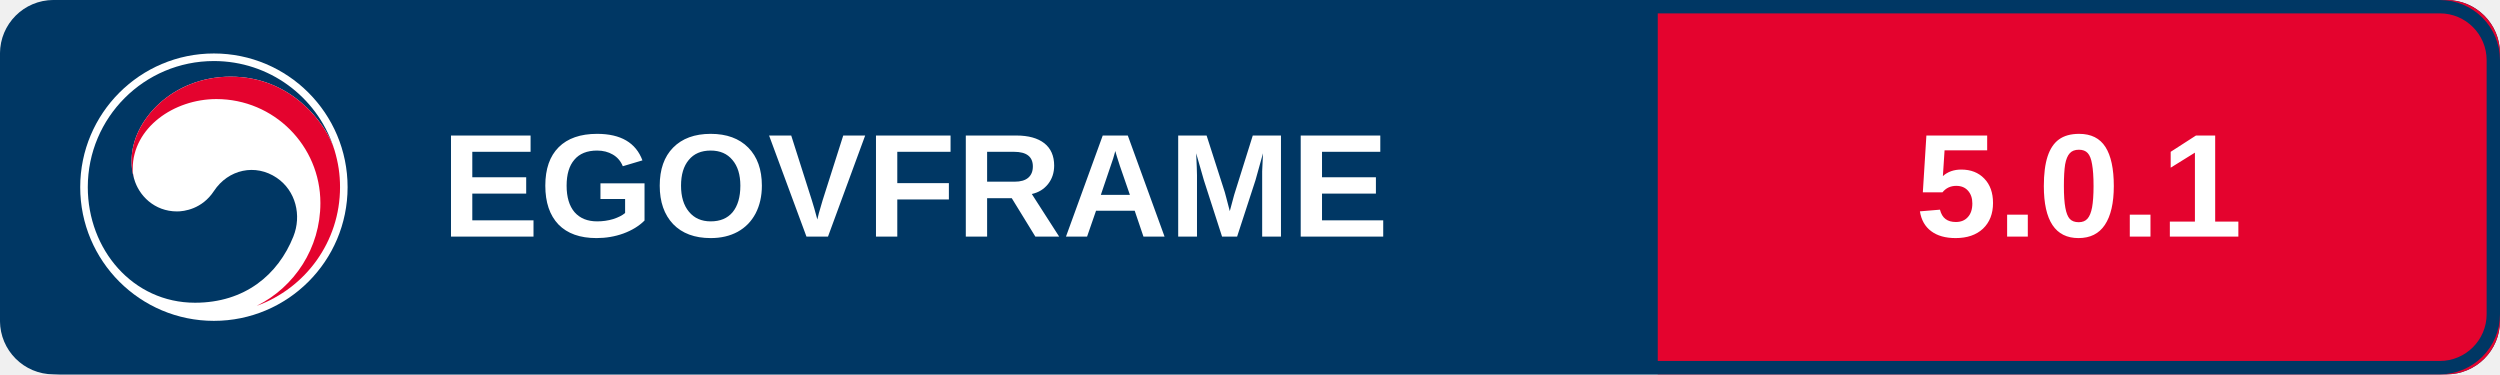
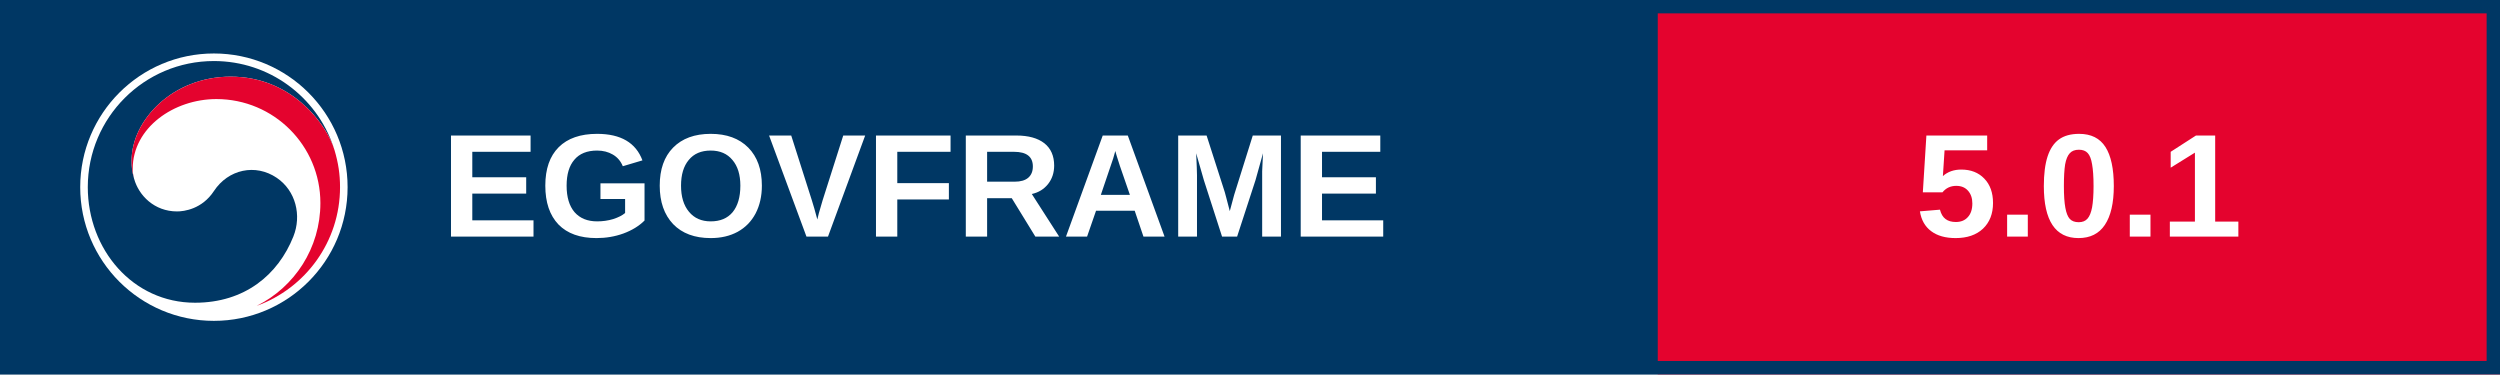
<svg xmlns="http://www.w3.org/2000/svg" width="187" height="28" viewBox="0 0 187 28" role="img" aria-label="eGovFrame 5.0.1">
  <defs>
    <clipPath id="badge-shape">
-       <rect width="187" height="28" rx="4" />
+       <rect width="187" height="28" rx="0" />
    </clipPath>
  </defs>
  <g clip-path="url(#badge-shape)">
-     <rect width="187" height="28" rx="4" fill="#003764" />
+     <rect width="187" height="28" rx="0" fill="#003764" />
    <path d="M124 0h63v28h-63z" fill="#e4032e" />
  </g>
-   <rect x="0.5" y="0.5" width="186" height="27" rx="4" fill="none" stroke="#003764" />
+   <rect x="0.5" y="0.5" width="186" height="27" rx="0" fill="none" stroke="#003764" />
  <g transform="translate(6 4) scale(0.1154188)">
    <path fill="#fff" d="M173.282 86.65c0 47.844-38.794 86.632-86.646 86.632C38.799 173.282 0 134.494 0 86.65 0 38.788 38.799 0 86.636 0c47.852 0 86.646 38.788 86.646 86.65" />
    <path fill="#003764" d="M127.389 80.598c-13.791-9.365-31.439-5.542-40.717 8.533-7.72 11.767-19.405 13.235-23.906 13.235-14.751 0-24.824-10.367-27.818-21.095h-.01c-.039-.108-.059-.2-.09-.307-.025-.12-.056-.233-.089-.366-1.177-4.467-1.467-6.609-1.467-11.368 0-25.65 26.321-54.213 64.215-54.213 38.829 0 61.05 29.545 66.78 45.979-.107-.295-.209-.581-.291-.877-11.015-32.125-41.474-55.216-77.357-55.216-45.13 0-81.729 36.59-81.729 81.739 0 40.351 29.108 74.891 69.479 74.891 32.197 0 53.842-18.052 63.757-42.93 5.45-13.614 1.595-29.605-10.757-38.005" />
    <path fill="#e4032e" d="M164.788 62.589c-4.777-16.026-27.153-47.571-67.282-47.571-37.894 0-64.214 28.563-64.214 54.212 0 4.759.29 6.901 1.466 11.368-.489-1.951-.74-3.908-.74-5.823 0-26.721 26.741-45.227 54.248-45.227 37.218 0 67.388 30.174 67.388 67.39 0 29.173-16.785 54.437-41.179 66.565v.023c31.455-11.391 53.908-41.512 53.908-76.884 0-8.378-1.127-15.759-3.595-24.053" />
  </g>
  <text x="33" y="17.7" fill="#ffffff" font-family="Arial, Helvetica, sans-serif" font-size="11" font-weight="600">EGOVFRAME</text>
  <text x="155.5" y="17.7" fill="#ffffff" text-anchor="middle" font-family="Arial, Helvetica, sans-serif" font-size="11" font-weight="700">5.0.1</text>
</svg>
